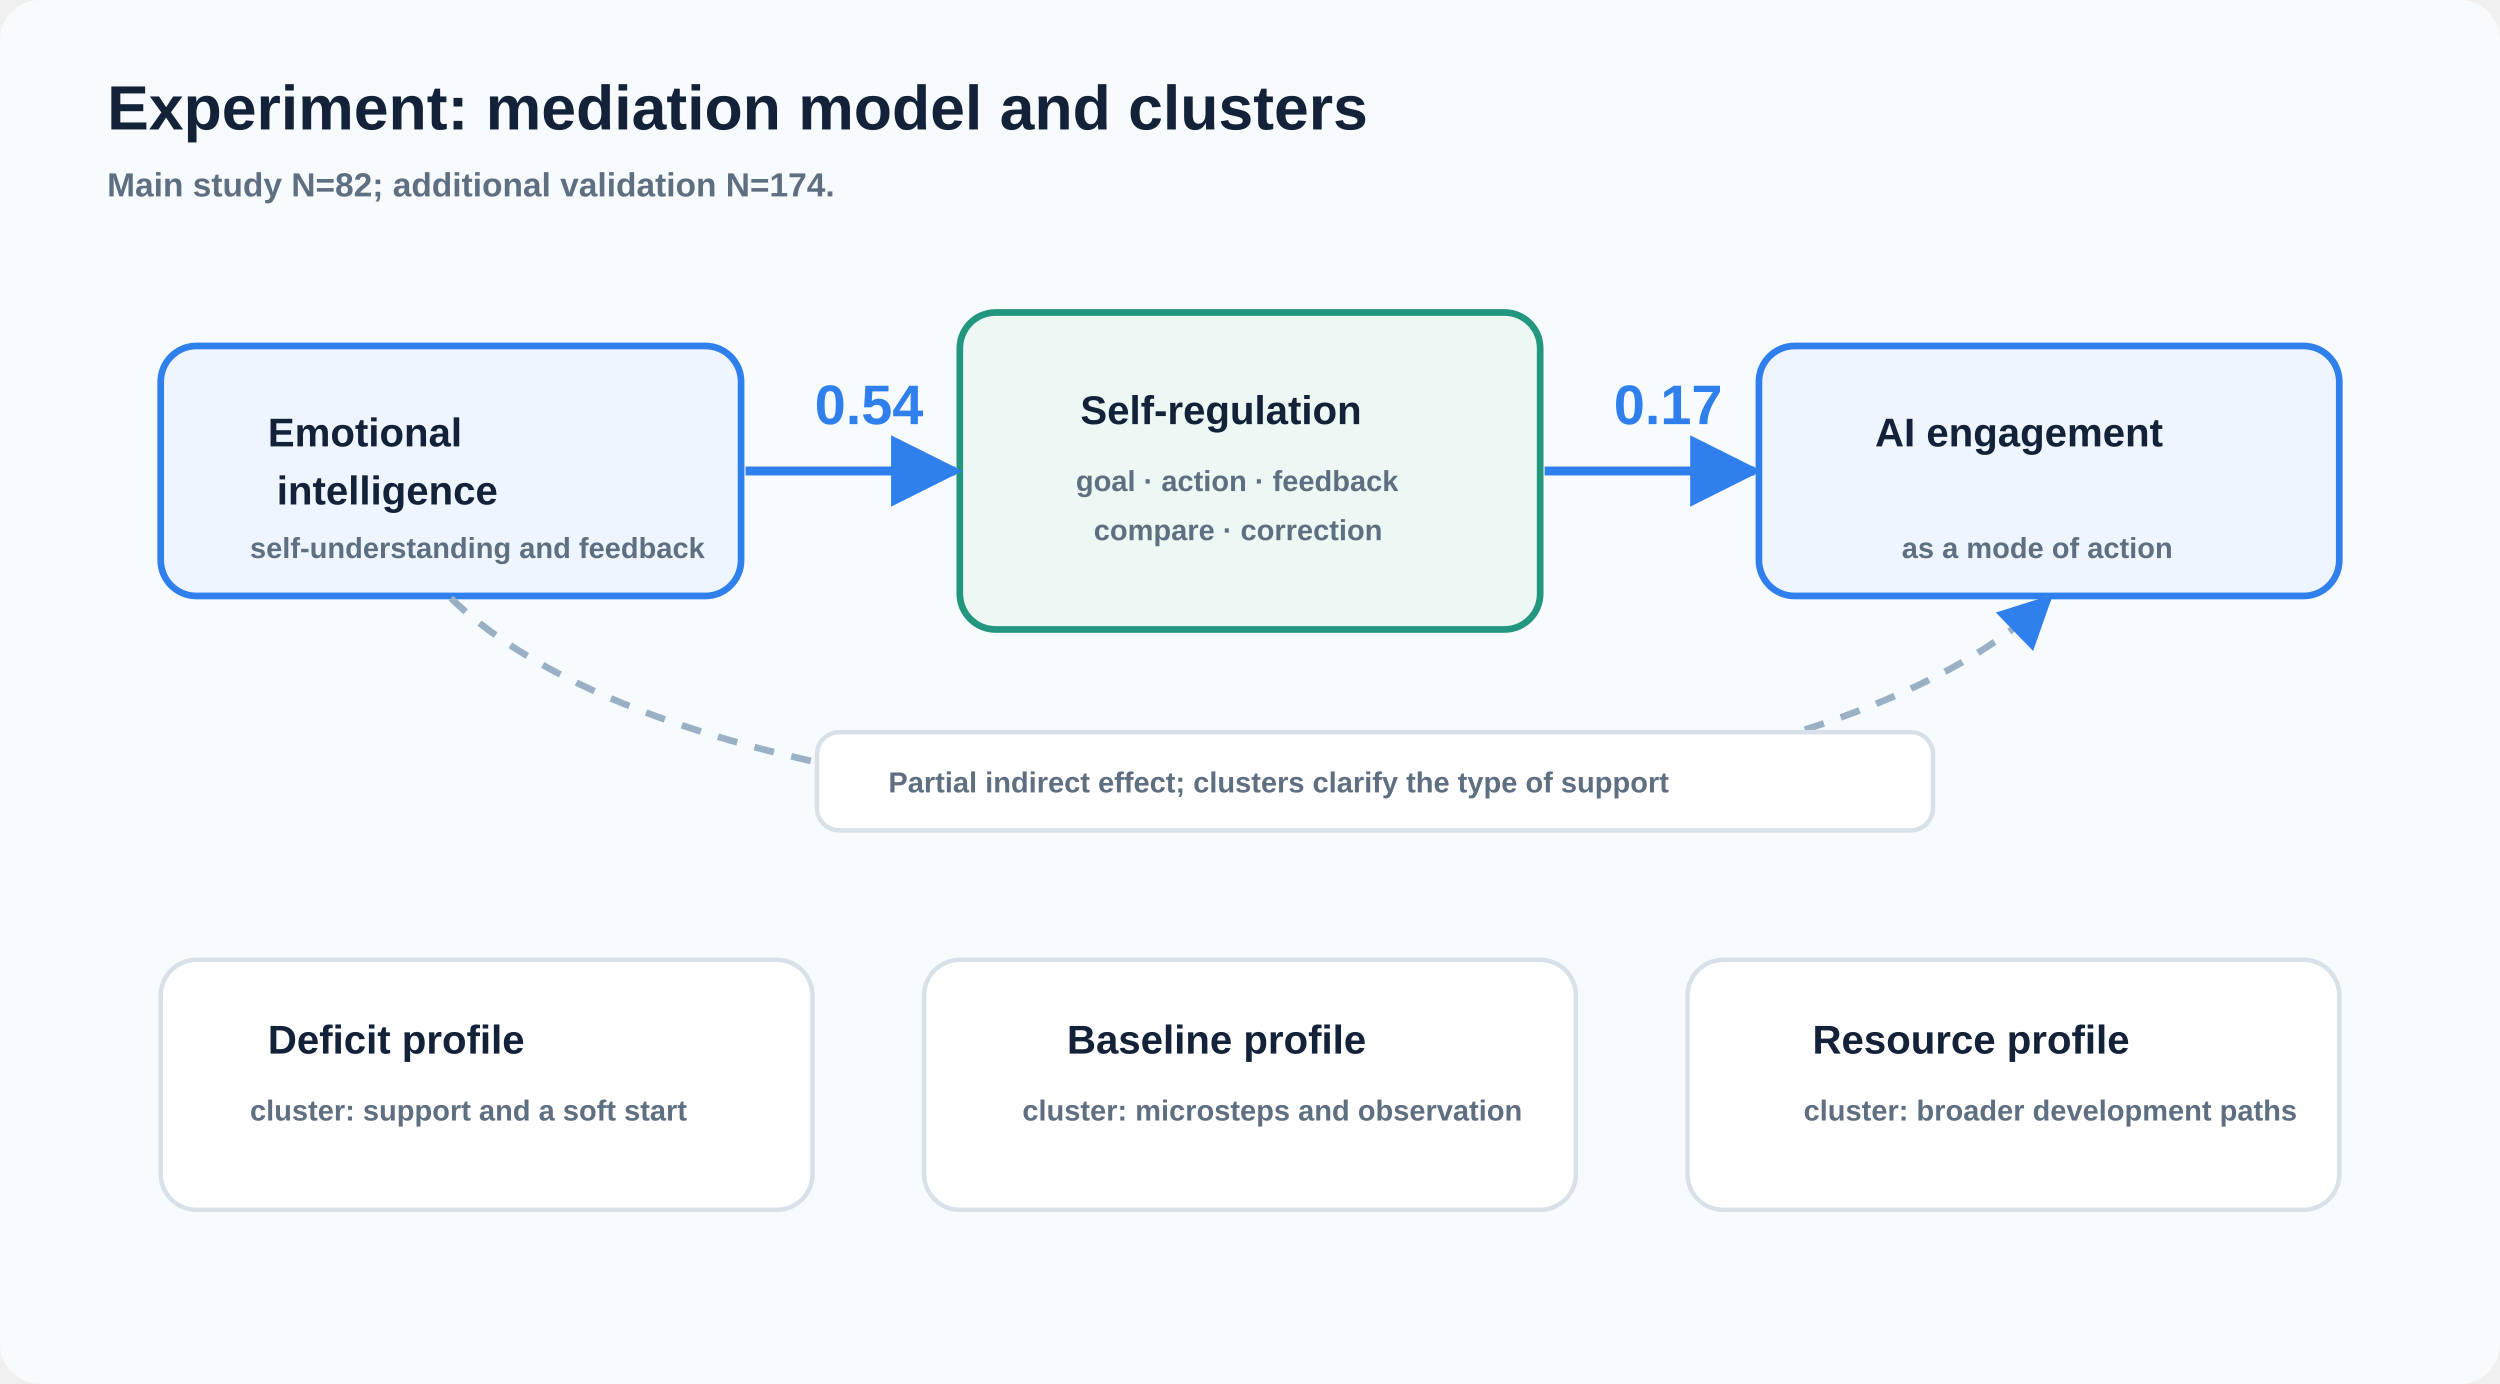
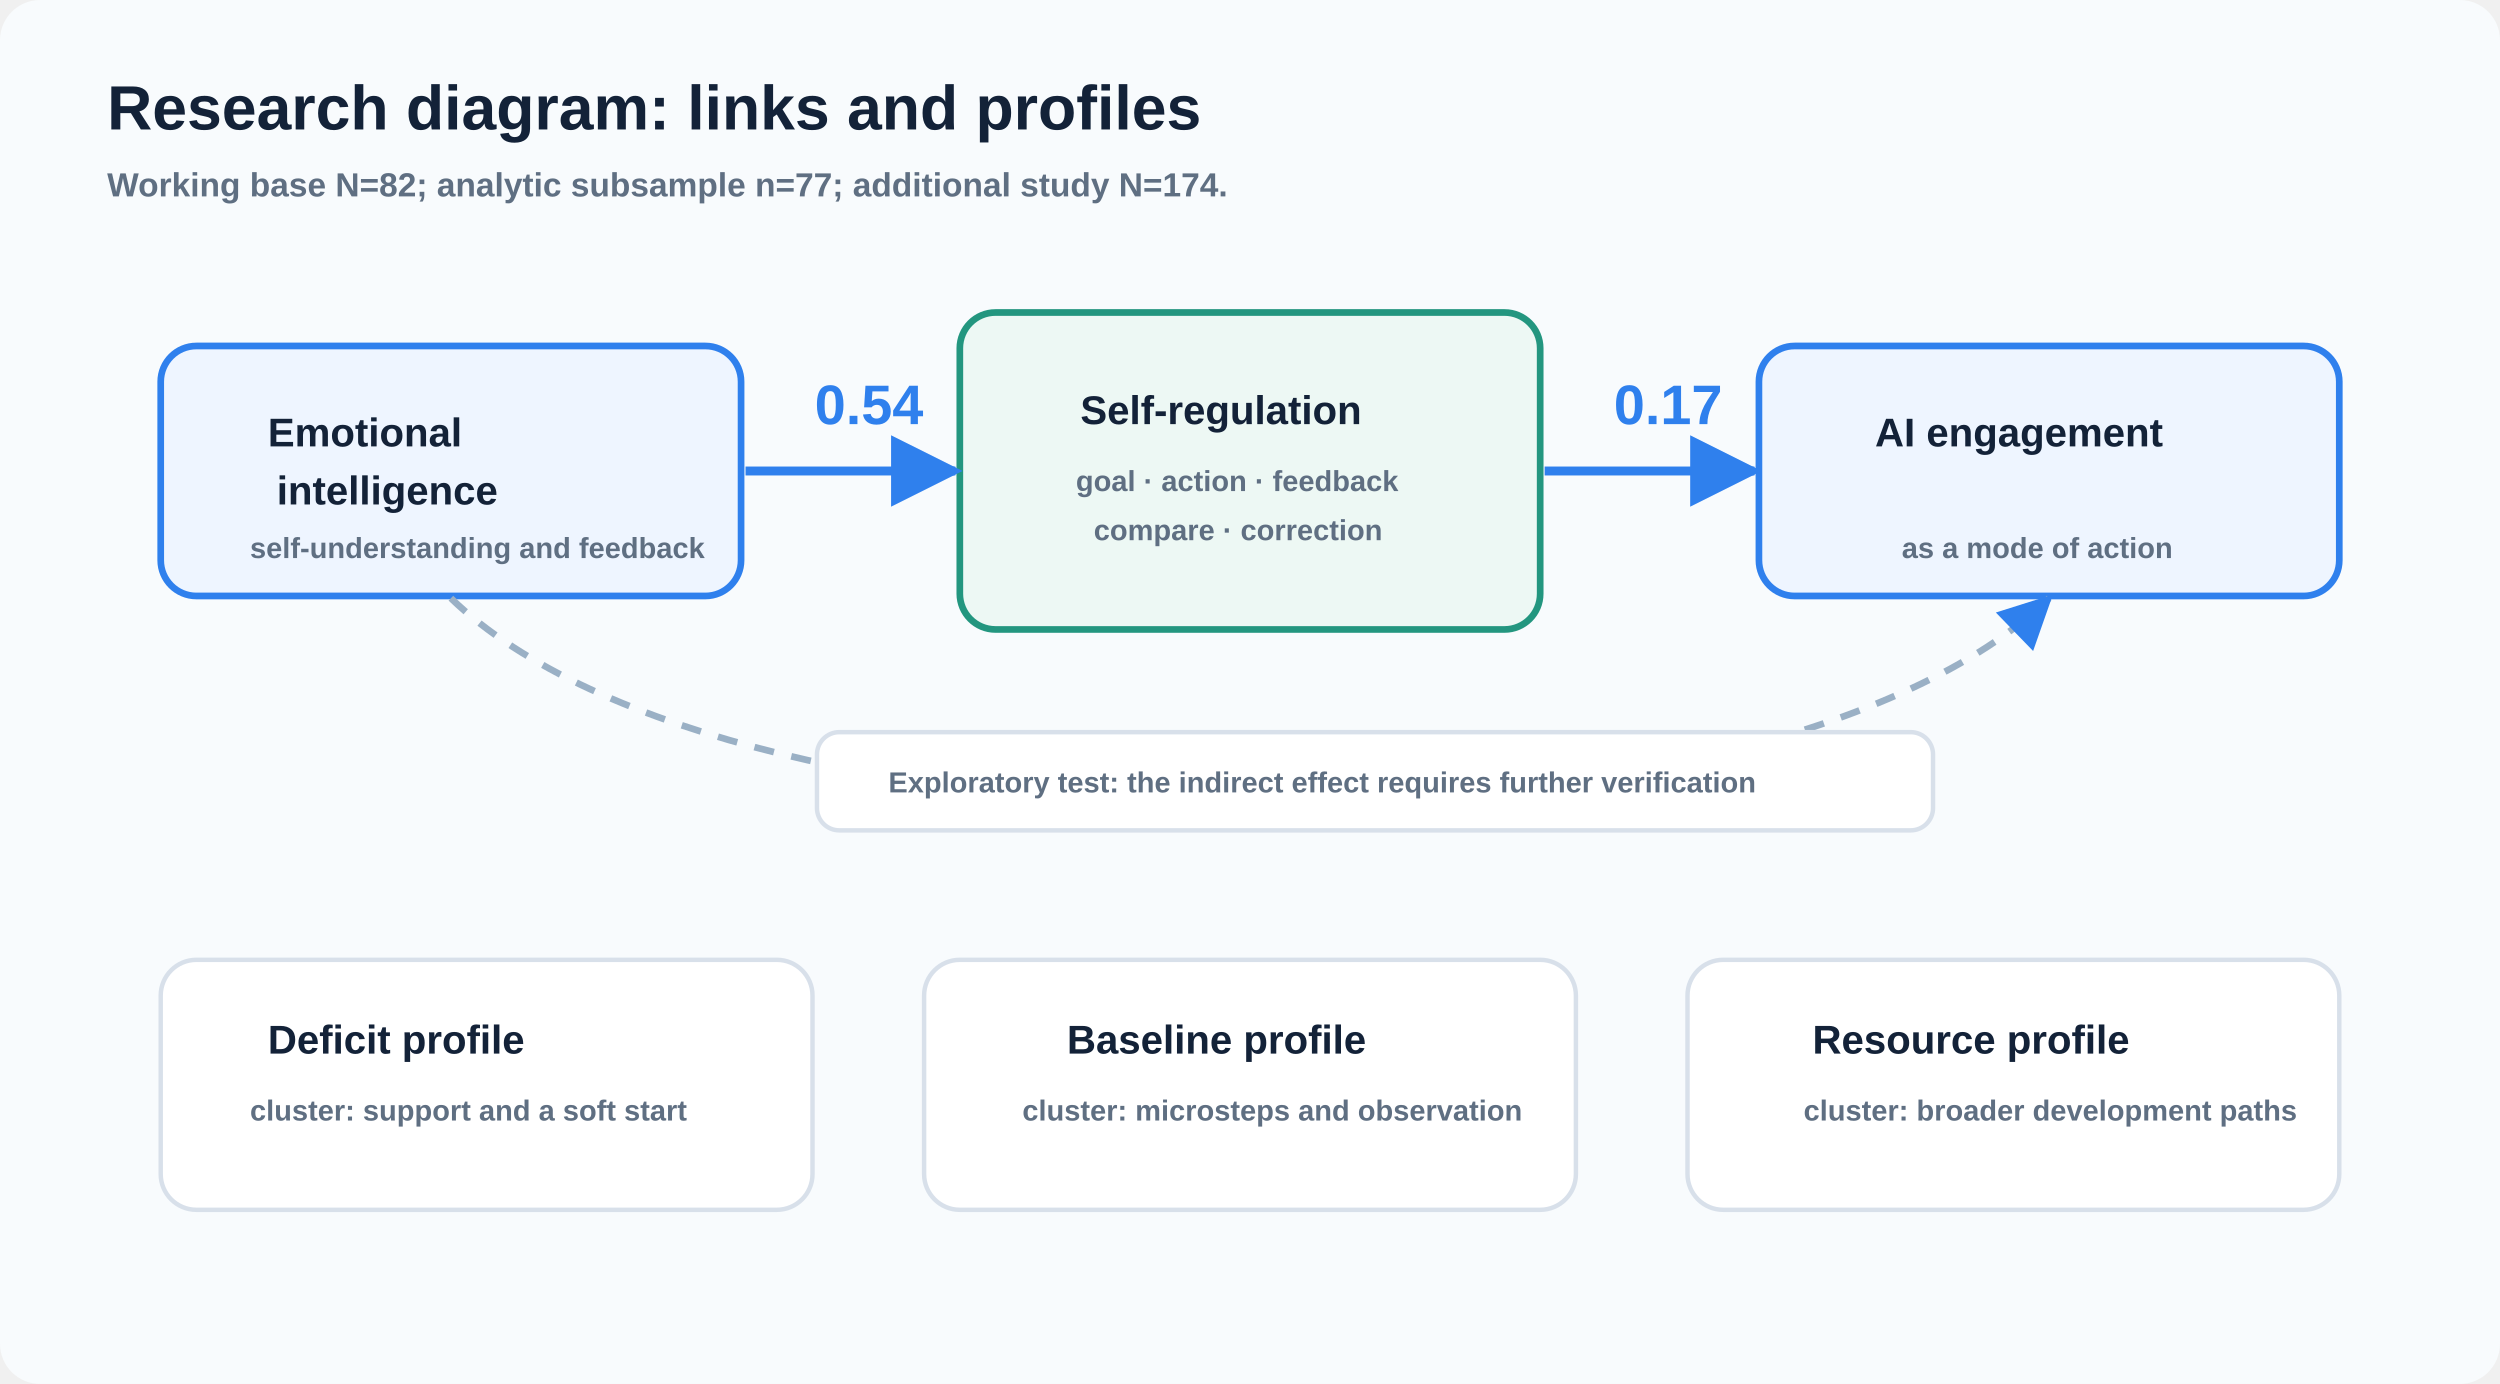
<svg xmlns="http://www.w3.org/2000/svg" viewBox="0 0 1120 620" preserveAspectRatio="xMidYMid meet" role="img" aria-labelledby="title desc">
  <defs>
    <marker id="arrow" viewBox="0 0 10 10" refX="9" refY="5" markerWidth="8" markerHeight="8" orient="auto">
      <path d="M0 0 L10 5 L0 10z" fill="#2f80ed" />
    </marker>
    <style>
      .bg{fill:#f8fbfd}.title{font:900 28px Arial,sans-serif;fill:#132238}.sub{font:700 15px Arial,sans-serif;fill:#5f6f82}.card{fill:#fff;stroke:#d8e0ea;stroke-width:2}.blue{fill:#eef5ff;stroke:#2f80ed;stroke-width:3}.green{fill:#edf8f4;stroke:#23967f;stroke-width:3}.txt{font:900 18px Arial,sans-serif;fill:#132238}.small{font:700 13px Arial,sans-serif;fill:#5f6f82}.num{font:900 25px Arial,sans-serif;fill:#2f80ed}.line{fill:none;stroke:#2f80ed;stroke-width:4;marker-end:url(#arrow)}.softLine{fill:none;stroke:#9ab0c5;stroke-width:3;stroke-dasharray:9 8;marker-end:url(#arrow)}
    </style>
  </defs>
  <rect class="bg" width="1120" height="620" rx="18" />
-   <text class="title" x="48" y="58">Experiment: mediation model and clusters</text>
-   <text class="sub" x="48" y="88">Main study N=82; additional validation N=174.</text>
+   <text class="title" x="48" y="58">Research diagram: links and profiles</text>
+   <text class="sub" x="48" y="88">Working base N=82; analytic subsample n=77; additional study N=174.</text>
  <rect class="blue" x="72" y="155" width="260" height="112" rx="16" />
  <text class="txt" x="120" y="200">Emotional</text>
  <text class="txt" x="124" y="226">intelligence</text>
  <text class="small" x="112" y="250">self-understanding and feedback</text>
  <rect class="green" x="430" y="140" width="260" height="142" rx="16" />
  <text class="txt" x="484" y="190">Self-regulation</text>
  <text class="small" x="482" y="220">goal · action · feedback</text>
  <text class="small" x="490" y="242">compare · correction</text>
  <rect class="blue" x="788" y="155" width="260" height="112" rx="16" />
  <text class="txt" x="840" y="200">AI engagement</text>
  <text class="small" x="852" y="250">as a mode of action</text>
  <path class="line" d="M334 211 C370 211 390 211 428 211" />
  <path class="line" d="M692 211 C730 211 750 211 786 211" />
  <path class="softLine" d="M202 268 C330 392 790 392 918 268" />
  <rect class="card" x="366" y="328" width="500" height="44" rx="10" />
  <text class="num" x="365" y="190">0.54</text>
  <text class="num" x="723" y="190">0.17</text>
-   <text class="small" x="398" y="355">Partial indirect effect; clusters clarify the type of support</text>
+   <text class="small" x="398" y="355">Exploratory test: the indirect effect requires further verification</text>
  <rect class="card" x="72" y="430" width="292" height="112" rx="16" />
  <text class="txt" x="120" y="472">Deficit profile</text>
  <text class="small" x="112" y="502">cluster: support and a soft start</text>
  <rect class="card" x="414" y="430" width="292" height="112" rx="16" />
  <text class="txt" x="478" y="472">Baseline profile</text>
  <text class="small" x="458" y="502">cluster: microsteps and observation</text>
  <rect class="card" x="756" y="430" width="292" height="112" rx="16" />
  <text class="txt" x="812" y="472">Resource profile</text>
  <text class="small" x="808" y="502">cluster: broader development paths</text>
</svg>
